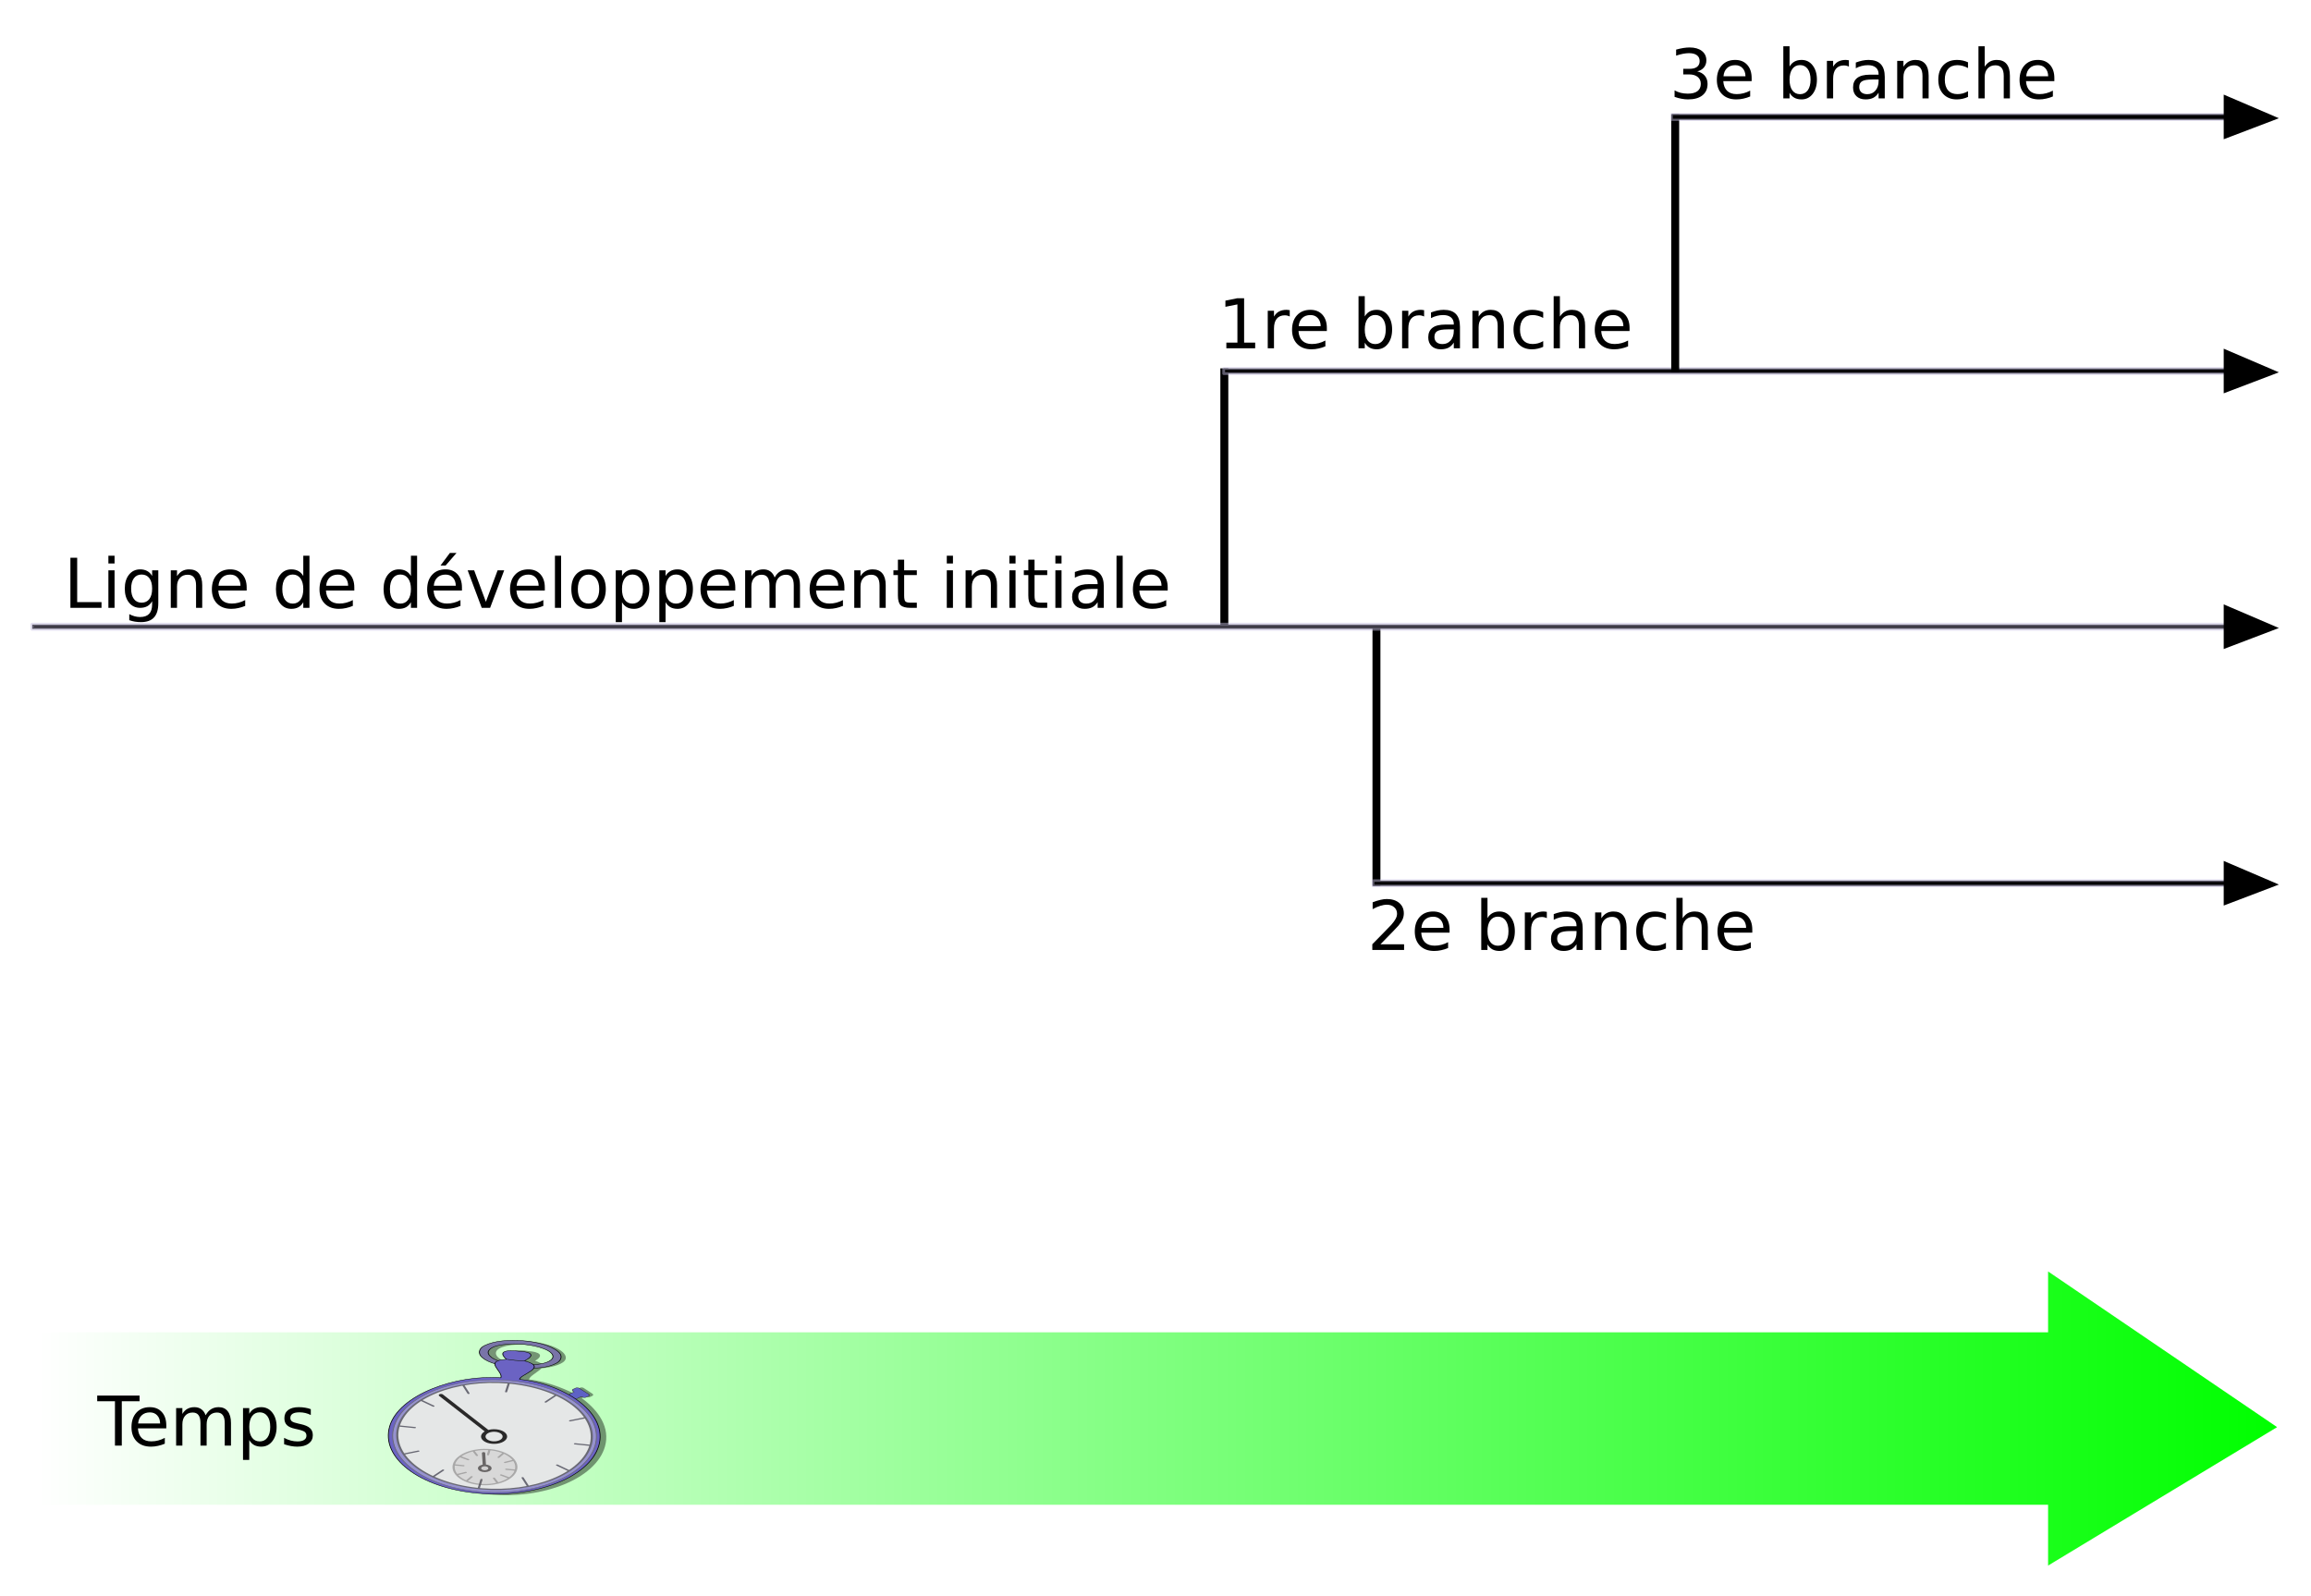
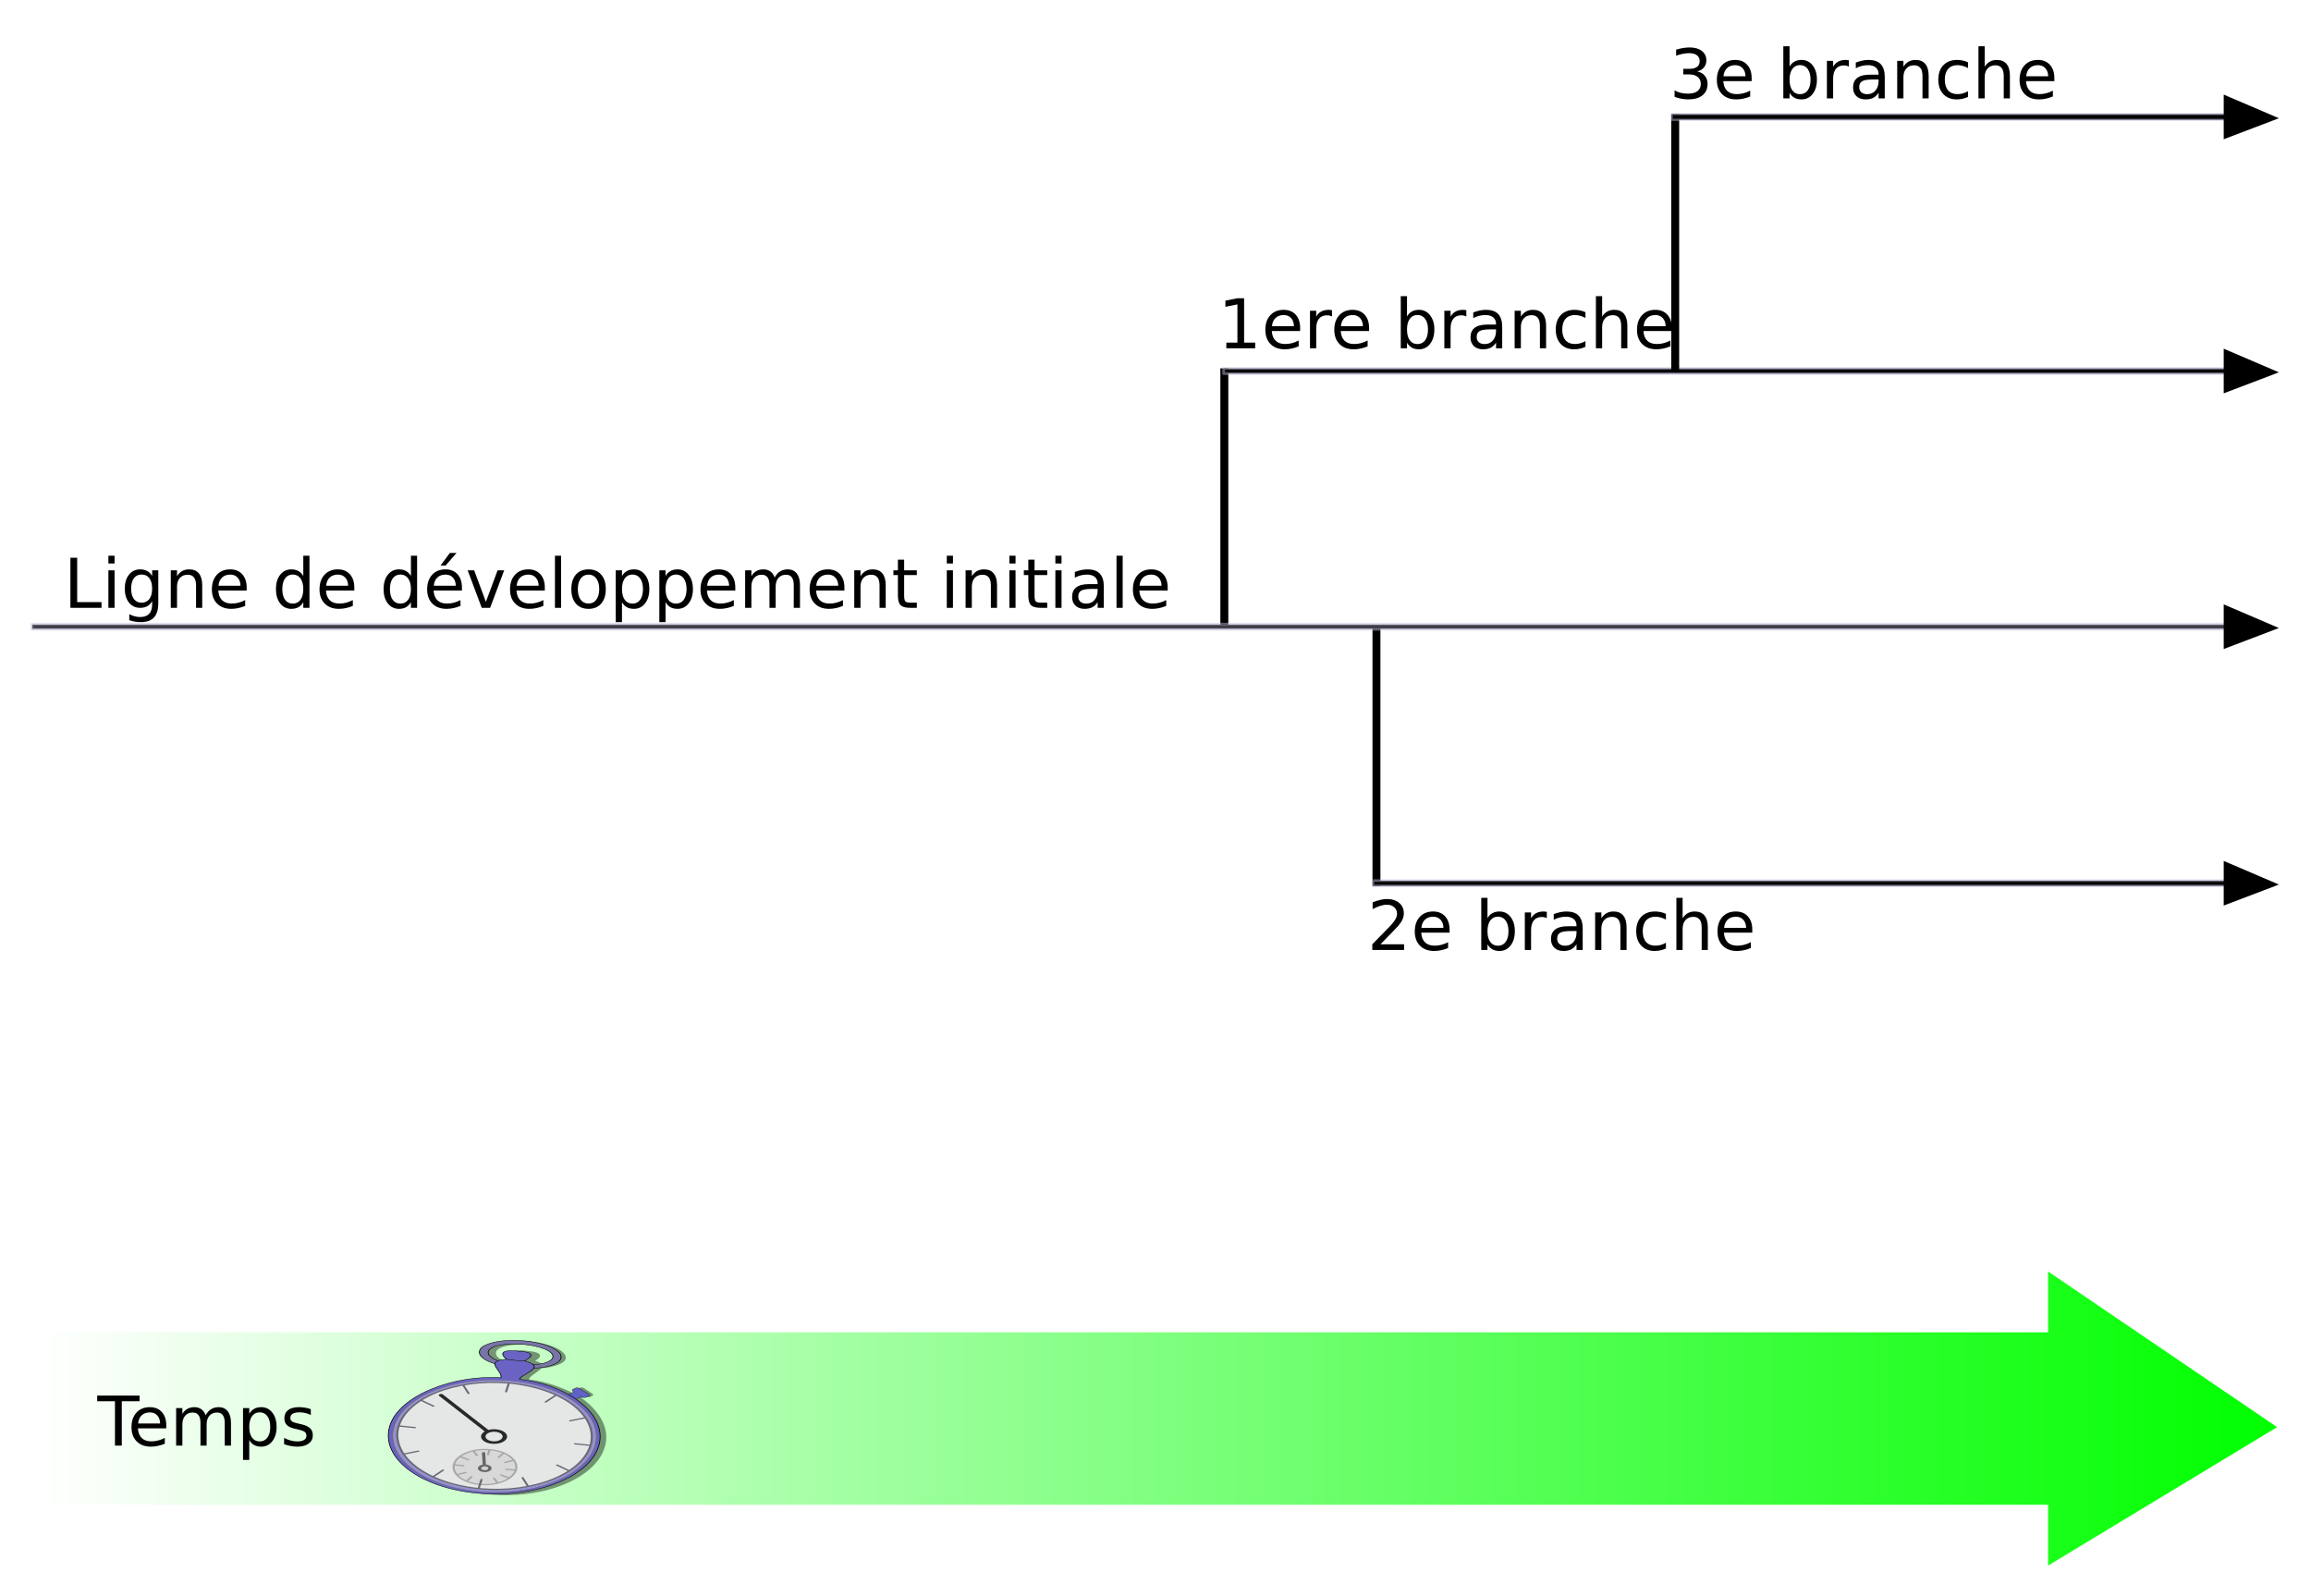
<svg xmlns="http://www.w3.org/2000/svg" xmlns:xlink="http://www.w3.org/1999/xlink" width="538.583" height="372.047" id="svg2" version="1.1">
  <defs id="defs4">
    <linearGradient id="linearGradient5695">
      <stop style="stop-color:#00ff00;stop-opacity:0" offset="0" id="stop5697" />
      <stop style="stop-color:#00ff00;stop-opacity:1" offset="1" id="stop5699" />
    </linearGradient>
    <marker orient="auto" refY="0" refX="0" id="Arrow2Lend" style="overflow:visible">
      <path id="path5498" style="font-size:12px;fill-rule:evenodd;stroke-width:0.625;stroke-linejoin:round" d="M 8.719,4.034 -2.207,0.016 8.719,-4.002 c -1.745,2.372 -1.735,5.617 -6e-7,8.035 z" transform="matrix(-1.1,0,0,-1.1,-1.1,0)" />
    </marker>
    <linearGradient xlink:href="#linearGradient5695" id="linearGradient3041" gradientUnits="userSpaceOnUse" gradientTransform="matrix(2.603531,0,0,1.21353,336.4562,772.859)" x1="15.438" y1="56.844" x2="215.938" y2="56.844" />
    <linearGradient xlink:href="#linearGradient5695" id="linearGradient2889" gradientUnits="userSpaceOnUse" gradientTransform="matrix(2.603531,0,0,1.21353,336.4562,772.859)" x1="15.438" y1="56.844" x2="215.938" y2="56.844" />
  </defs>
  <g id="layer1" transform="translate(-367.974,-511.1622)">
    <g id="g5376" />
    <g id="g2854" transform="translate(7.6230405e-6,-2.9622908e-6)">
      <path id="rect5389-3-6-2-4-5" d="m 845.284,807.558 0,14.183 -468.636,0 0,40.198 468.636,0 0,14.183 53.372,-32.272 -53.372,-36.292 z" style="fill:url(#linearGradient2889);fill-opacity:1;stroke:none" />
      <rect y="597.029" x="652.382" height="60.062" width="1.851" id="rect5389-0-17" style="fill:#000000;fill-opacity:1;stroke:none" />
      <rect transform="matrix(0,1,-1,0,0,0)" y="-896.335" x="597.052" height="243.178" width="1.209" id="rect5389-3-6-71" style="fill:#000000;fill-opacity:1;stroke:#c5bfe0;stroke-width:0.643;stroke-linejoin:round;stroke-miterlimit:4;stroke-opacity:0.473;stroke-dasharray:none;stroke-dashoffset:1.155" />
      <path id="path6895-58" d="m 886.466,592.825 11.939,5.117 -11.939,4.548 0,-9.665 z" style="fill:#000000;fill-opacity:1;stroke:#000000;stroke-width:0.502px;stroke-linecap:butt;stroke-linejoin:miter;stroke-opacity:1" />
      <rect y="657.607" x="687.835" height="60.062" width="1.851" id="rect5389-0-17-3" style="fill:#000000;fill-opacity:1;stroke:none" />
      <rect y="537.807" x="757.456" height="60.062" width="1.851" id="rect5389-0-17-0" style="fill:#000000;fill-opacity:1;stroke:none" />
      <rect transform="matrix(0,1,-1,0,0,0)" y="-896.354" x="716.444" height="208.384" width="1.247" id="rect5389-3-6-71-8" style="fill:#000000;fill-opacity:1;stroke:#c5bfe0;stroke-width:0.604;stroke-linejoin:round;stroke-miterlimit:4;stroke-opacity:0.473;stroke-dasharray:none;stroke-dashoffset:1.155" />
      <path id="path6895-58-5" d="m 886.466,712.235 11.939,5.117 -11.939,4.548 0,-9.665 z" style="fill:#000000;fill-opacity:1;stroke:#000000;stroke-width:0.502px;stroke-linecap:butt;stroke-linejoin:miter;stroke-opacity:1" />
      <rect transform="matrix(0,1,-1,0,0,0)" y="-887.782" x="656.763" height="512.297" width="1.002" id="rect5389-3-6-71-8-8" style="fill:#000000;fill-opacity:1;stroke:#c5bfe0;stroke-width:0.849;stroke-linejoin:round;stroke-miterlimit:4;stroke-opacity:0.473;stroke-dasharray:none;stroke-dashoffset:1.155" />
      <path id="path6895-58-5-2" d="m 886.466,652.432 11.939,5.117 -11.939,4.548 0,-9.665 z" style="fill:#000000;fill-opacity:1;stroke:#000000;stroke-width:0.502px;stroke-linecap:butt;stroke-linejoin:miter;stroke-opacity:1" />
      <rect transform="matrix(0,1,-1,0,0,0)" y="-896.4" x="537.755" height="138.815" width="1.34" id="rect5389-3-6-71-8-0" style="fill:#000000;fill-opacity:1;stroke:#c5bfe0;stroke-width:0.511;stroke-linejoin:round;stroke-miterlimit:4;stroke-opacity:0.473;stroke-dasharray:none;stroke-dashoffset:1.155" />
      <path id="path6895-58-5-6" d="m 886.466,533.593 11.939,5.117 -11.939,4.548 0,-9.665 z" style="fill:#000000;fill-opacity:1;stroke:#000000;stroke-width:0.502px;stroke-linecap:butt;stroke-linejoin:miter;stroke-opacity:1" />
      <text id="text5688-5" y="652.861" x="382.803" style="font-size:27.755px;font-style:normal;font-weight:normal;fill:#000000;fill-opacity:1;stroke:none;font-family:Bitstream Vera Sans" xml:space="preserve">
        <tspan style="font-size:16px" id="tspan3114" y="652.861" x="382.803">Ligne de développement initiale</tspan>
      </text>
      <text id="text5688-5-9" y="534.101" x="757.02" style="font-size:27.755px;font-style:normal;font-weight:normal;fill:#000000;fill-opacity:1;stroke:none;font-family:Bitstream Vera Sans" xml:space="preserve">
        <tspan style="font-size:16px" id="tspan3114-7" y="534.101" x="757.02">3e branche</tspan>
      </text>
      <text id="text5688-5-9-9" y="592.356" x="651.793" style="font-size:27.755px;font-style:normal;font-weight:normal;fill:#000000;fill-opacity:1;stroke:none;font-family:Bitstream Vera Sans" xml:space="preserve">
-         <tspan style="font-size:16px" id="tspan3114-7-3" y="592.356" x="651.793">1re branche</tspan>
+         <tspan style="font-size:16px" id="tspan3114-7-3" y="592.356" x="651.793">1ere branche</tspan>
      </text>
      <text id="text5688-5-9-8" y="732.614" x="686.622" style="font-size:16px;font-style:normal;font-weight:normal;fill:#000000;fill-opacity:1;stroke:none;font-family:Bitstream Vera Sans" xml:space="preserve">
        <tspan id="tspan3114-7-7" y="732.614" x="686.622">2e branche</tspan>
      </text>
      <g transform="matrix(0.1435389,0,0,0.08056115,457.089,821.6813)" id="layer1-0">
        <g id="g4026" style="fill:#000000;fill-opacity:0.418;fill-rule:nonzero;stroke:#000000;stroke-opacity:1" transform="matrix(0.940559,0.166725,-0.154489,0.965491,238.345,-250.082)">
          <path transform="translate(-84.0071,26.8968)" id="path4028" d="M 129.5,251.969 C 93.529,252.839 64.781,271.798 64.781,293 c 1e-5,15.617 12.696,29.095 33.656,35.438 5.834,11.312 19.389,24.294 18.594,35.531 -73.651,2.048 -155.406,77.467 -155.406,172.906 10e-7,95.439 77.467,172.875 172.906,172.875 95.439,10e-6 172.875,-77.436 172.875,-172.875 0,-56.592 -27.345,-102.901 -62.22,-134.48 0.189,-0.171 0.362,-0.363 0.531,-0.562 l 5.25,-6.219 1.375,1.094 c 2.036,1.662 4.792,1.622 6.219,-0.062 l 3.594,-4.219 c 1.427,-1.684 0.943,-4.37 -1.094,-6.031 l -17.188,-14.031 c -0.096,-0.078 -0.183,-0.148 -0.281,-0.219 -2.004,-1.434 -4.609,-1.355 -5.969,0.25 l -3.594,4.25 c -1.427,1.684 -0.943,4.37 1.094,6.031 l 1.844,1.5 -5.281,6.219 c -0.414,0.489 2.112,3.265 -0.938,1.562 C 206.948,376.545 174.978,364.02 148,363.219 c -1.496,-8.542 10.424,-23.091 15.467,-36 18.872,-6.758 35.971,-19.556 35.971,-34.219 2e-5,-21.708 -30.144,-41.031 -67.312,-41.031 -0.581,0 -1.173,-0.009 -1.75,0 -0.142,0.002 -0.296,-0.003 -0.438,0 -0.141,0.003 -0.296,-0.003 -0.438,0 z m 0.781,10.594 c 0.223,-0.006 0.464,0.004 0.688,0 0.112,-0.002 0.231,0.002 0.344,0 0.457,-0.007 0.915,0 1.375,0 29.435,10e-6 53.312,13.518 53.312,30.156 1e-5,9.24 -9.164,20.176 -19.829,25.548 -2.147,-3.698 -10.249,-9.193 -18.708,-11.67 -14.14,1.322 -22.944,0.593 -36.338,-0.535 -8.933,2.712 -13.269,6.224 -14.719,10.25 -10.856,-5.519 -17.062,-14.04 -17.062,-23.594 2e-5,-16.187 22.607,-29.45 50.938,-30.156 z m -19.156,43.5 38.036,1.1 c 18.077,-26.791 -10.811,-27.061 -15.598,-26.35 -4.277,-0.95 -39.834,-3.848 -22.438,25.25 z" style="fill:#000000;fill-opacity:0.418;fill-rule:nonzero;stroke:none" />
        </g>
        <path style="fill:#5e62c6;fill-opacity:1;fill-rule:nonzero;stroke:#221d1d;stroke-width:0.916;stroke-linecap:round;stroke-linejoin:round;stroke-miterlimit:4;stroke-opacity:1;stroke-dashoffset:0" d="m 319.776,162.829 c -1.735,-1.703 -4.315,-2.047 -5.909,-0.735 l -4.203,3.46 c -1.672,1.376 -1.621,4.039 0.109,5.965 l 1.551,1.728 -6.17,5.079 c -2.388,1.966 -2.633,5.417 -0.55,7.737 l 4.396,4.895 c 2.084,2.32 5.684,2.605 8.072,0.639 l 6.17,-5.079 1.152,1.283 c 1.73,1.927 4.449,2.347 6.12,0.971 l 4.203,-3.46 c 1.672,-1.376 1.645,-4.012 -0.085,-5.939 l -14.621,-16.281 c -0.081,-0.09 -0.15,-0.178 -0.235,-0.262 z" id="rect5779" />
        <path style="fill:#7974a8;fill-opacity:1;fill-rule:nonzero;stroke:#000000;stroke-width:1.279;stroke-linecap:round;stroke-linejoin:round;stroke-miterlimit:4;stroke-opacity:1;stroke-dashoffset:0" d="m 223.052,93.392 c -3.852,5.312 -2.259,12.235 5.605,10.725 18.88,1.932 40.634,-0.322 54.328,-14.374 8.547,-8.578 9.527,-22.628 2.694,-32.594 -12.644,-19.304 -36.188,-28.938 -58.549,-32.232 -20.999,-2.647 -44.791,-0.235 -61.026,14.083 -10.006,8.484 -11.188,23.847 -4.076,34.553 10.691,16.696 30.985,24.549 49.992,27.854 10.077,-1.353 1.977,-12.132 -5.156,-10.529 -14.589,-3.804 -30.881,-12.156 -34.599,-27.725 -2.759,-11.099 6.269,-20.849 16.334,-24.365 21.284,-7.957 45.952,-4.751 66.159,5.104 10.77,5.604 22.637,14.91 22.245,27.965 -1.261,13.572 -15.746,20.458 -28.13,22.096 -8.546,1.271 -17.302,0.865 -25.822,-0.56 z" id="path3133" />
        <path style="fill:#6b63c3;fill-opacity:1;fill-rule:nonzero;stroke:#000000;stroke-width:1.279;stroke-linecap:round;stroke-linejoin:round;stroke-miterlimit:4;stroke-opacity:1;stroke-dashoffset:0" d="m 230.688,83.608 c 30.107,-27.849 -14.449,-28.829 -8.835,-27.771 5.614,1.058 -42.444,-13.119 -20.708,22.839 12.962,3.293 16.009,3.954 30.098,5.025 39.108,18.651 -8.564,39.225 -8.413,53.202 C 301.042,152.418 366.667,238.102 351.284,329.443 335.9,420.785 247.404,482.115 153.747,466.342 60.091,450.569 -3.436,363.635 11.948,272.294 27.331,180.952 119.728,122.294 192.334,132.507 c 4.686,-19.206 -30.012,-48.947 9.367,-53.737" id="path2257" />
        <path transform="matrix(1.02542,0.173911,-0.168428,1.0071,-82.2266,-326.086)" d="m 509.328,562.383 c 0,87.904 -71.261,159.165 -159.165,159.165 -87.904,0 -159.165,-71.261 -159.165,-159.165 0,-87.904 71.261,-159.165 159.165,-159.165 87.904,0 159.165,71.261 159.165,159.165 z" id="path7568" style="fill:#e7e9e7;fill-opacity:0.353;fill-rule:nonzero;stroke:#686871;stroke-width:1.301;stroke-linecap:round;stroke-linejoin:round;stroke-miterlimit:4;stroke-opacity:1;stroke-dasharray:none;stroke-dashoffset:0" />
        <path id="path1382" style="opacity:0.971;fill:#e7e9e7;fill-opacity:1;fill-rule:nonzero;stroke:#686871;stroke-width:3.501;stroke-linecap:round;stroke-linejoin:round;stroke-miterlimit:4;stroke-opacity:1;stroke-dashoffset:0" d="M 331.143,354.102 C 302.276,434.338 212.078,475.436 129.808,445.837 47.538,416.238 4.196,327.097 33.063,246.861 c 28.867,-80.236 119.065,-121.334 201.335,-91.735 82.27,29.599 125.612,118.74 96.745,198.976 m -170.365,73.641 -4.381,24.283 M 52.746,276.495 28.008,272.032 M 337.47,327.867 312.732,323.404 m -181.189,-169.057 8.347,23.22 m 87.726,244.036 8.347,23.22 M 58.435,344.634 l -23.655,8.504 m 293.657,-104.805 -23.655,8.504 m -240.703,-58.393 18.839,15.936 m 200.725,170.611 18.839,15.936 M 98.578,399.614 82.344,418.806 M 281.312,183.257 265.078,202.449 m -59.856,-53.953 -4.381,24.283" />
        <path id="path13754" style="opacity:0.625;fill:#c3c0c0;fill-opacity:0.616;fill-rule:nonzero;stroke:#4f4c4c;stroke-width:3.501;stroke-linecap:round;stroke-linejoin:round;stroke-miterlimit:4;stroke-opacity:0.615;stroke-dashoffset:2.451;marker-mid:none;marker-end:none" d="m 216.835,399.079 c -4.632,27.753 -30.916,46.519 -58.67,41.886 -27.753,-4.632 -46.519,-30.916 -41.886,-58.67 4.632,-27.753 30.916,-46.519 58.67,-41.886 27.753,4.632 46.519,30.916 41.886,58.67 z m -42.847,-58.83 -2.459,14.731 m 44.238,44.579 -14.731,-2.459 m -42.444,43.278 2.459,-14.731 m -44.132,-41.27 14.731,2.459 m 15.987,-43.48 5.961,13.694 m 59.246,14.254 -13.694,5.961 m -12.026,59.412 -5.961,-13.694 m -59.489,-10.576 13.694,-5.961 m -8.483,-45.468 12.458,8.238 m 57.543,-19.186 -8.238,12.458 m 16.507,59.365 -12.458,-8.238 m -55.971,17.553 8.238,-12.458" />
        <path id="path17471" style="opacity:0.625;fill:#c3c0c0;fill-opacity:0.616;fill-rule:nonzero;stroke:#241f1f;stroke-width:5.322;stroke-linecap:round;stroke-linejoin:round;stroke-miterlimit:4;stroke-opacity:0.984;stroke-dasharray:none;stroke-dashoffset:2.451" d="m 174.674,394.259 c 0,4.66 -3.782,8.441 -8.441,8.441 -4.66,0 -8.441,-3.782 -8.441,-8.441 0,-4.66 3.782,-8.441 8.441,-8.441 4.66,0 8.441,3.782 8.441,8.441 z m -9.091,-8.441 -1.299,-35.714" />
        <path id="path18352" style="opacity:0.838;fill:none;stroke:#060505;stroke-width:7.322;stroke-linecap:round;stroke-linejoin:round;stroke-miterlimit:4;stroke-opacity:0.997;stroke-dasharray:none;stroke-dashoffset:2.451" d="m 195.576,292.152 c 5.656,7.853 3.872,18.817 -3.982,24.473 -7.853,5.656 -18.817,3.872 -24.473,-3.982 -5.655,-7.853 -3.872,-18.817 3.982,-24.473 7.853,-5.656 18.817,-3.872 24.473,3.982 z m -24.473,-3.982 -75.893,-105.386" />
      </g>
      <text id="text5688-5-9-8-5" y="848.166" x="390.67" style="font-size:16px;font-style:normal;font-weight:normal;fill:#000000;fill-opacity:1;stroke:none;font-family:Bitstream Vera Sans" xml:space="preserve">
        <tspan id="tspan3114-7-7-3" y="848.166" x="390.67">Temps</tspan>
      </text>
    </g>
  </g>
</svg>
